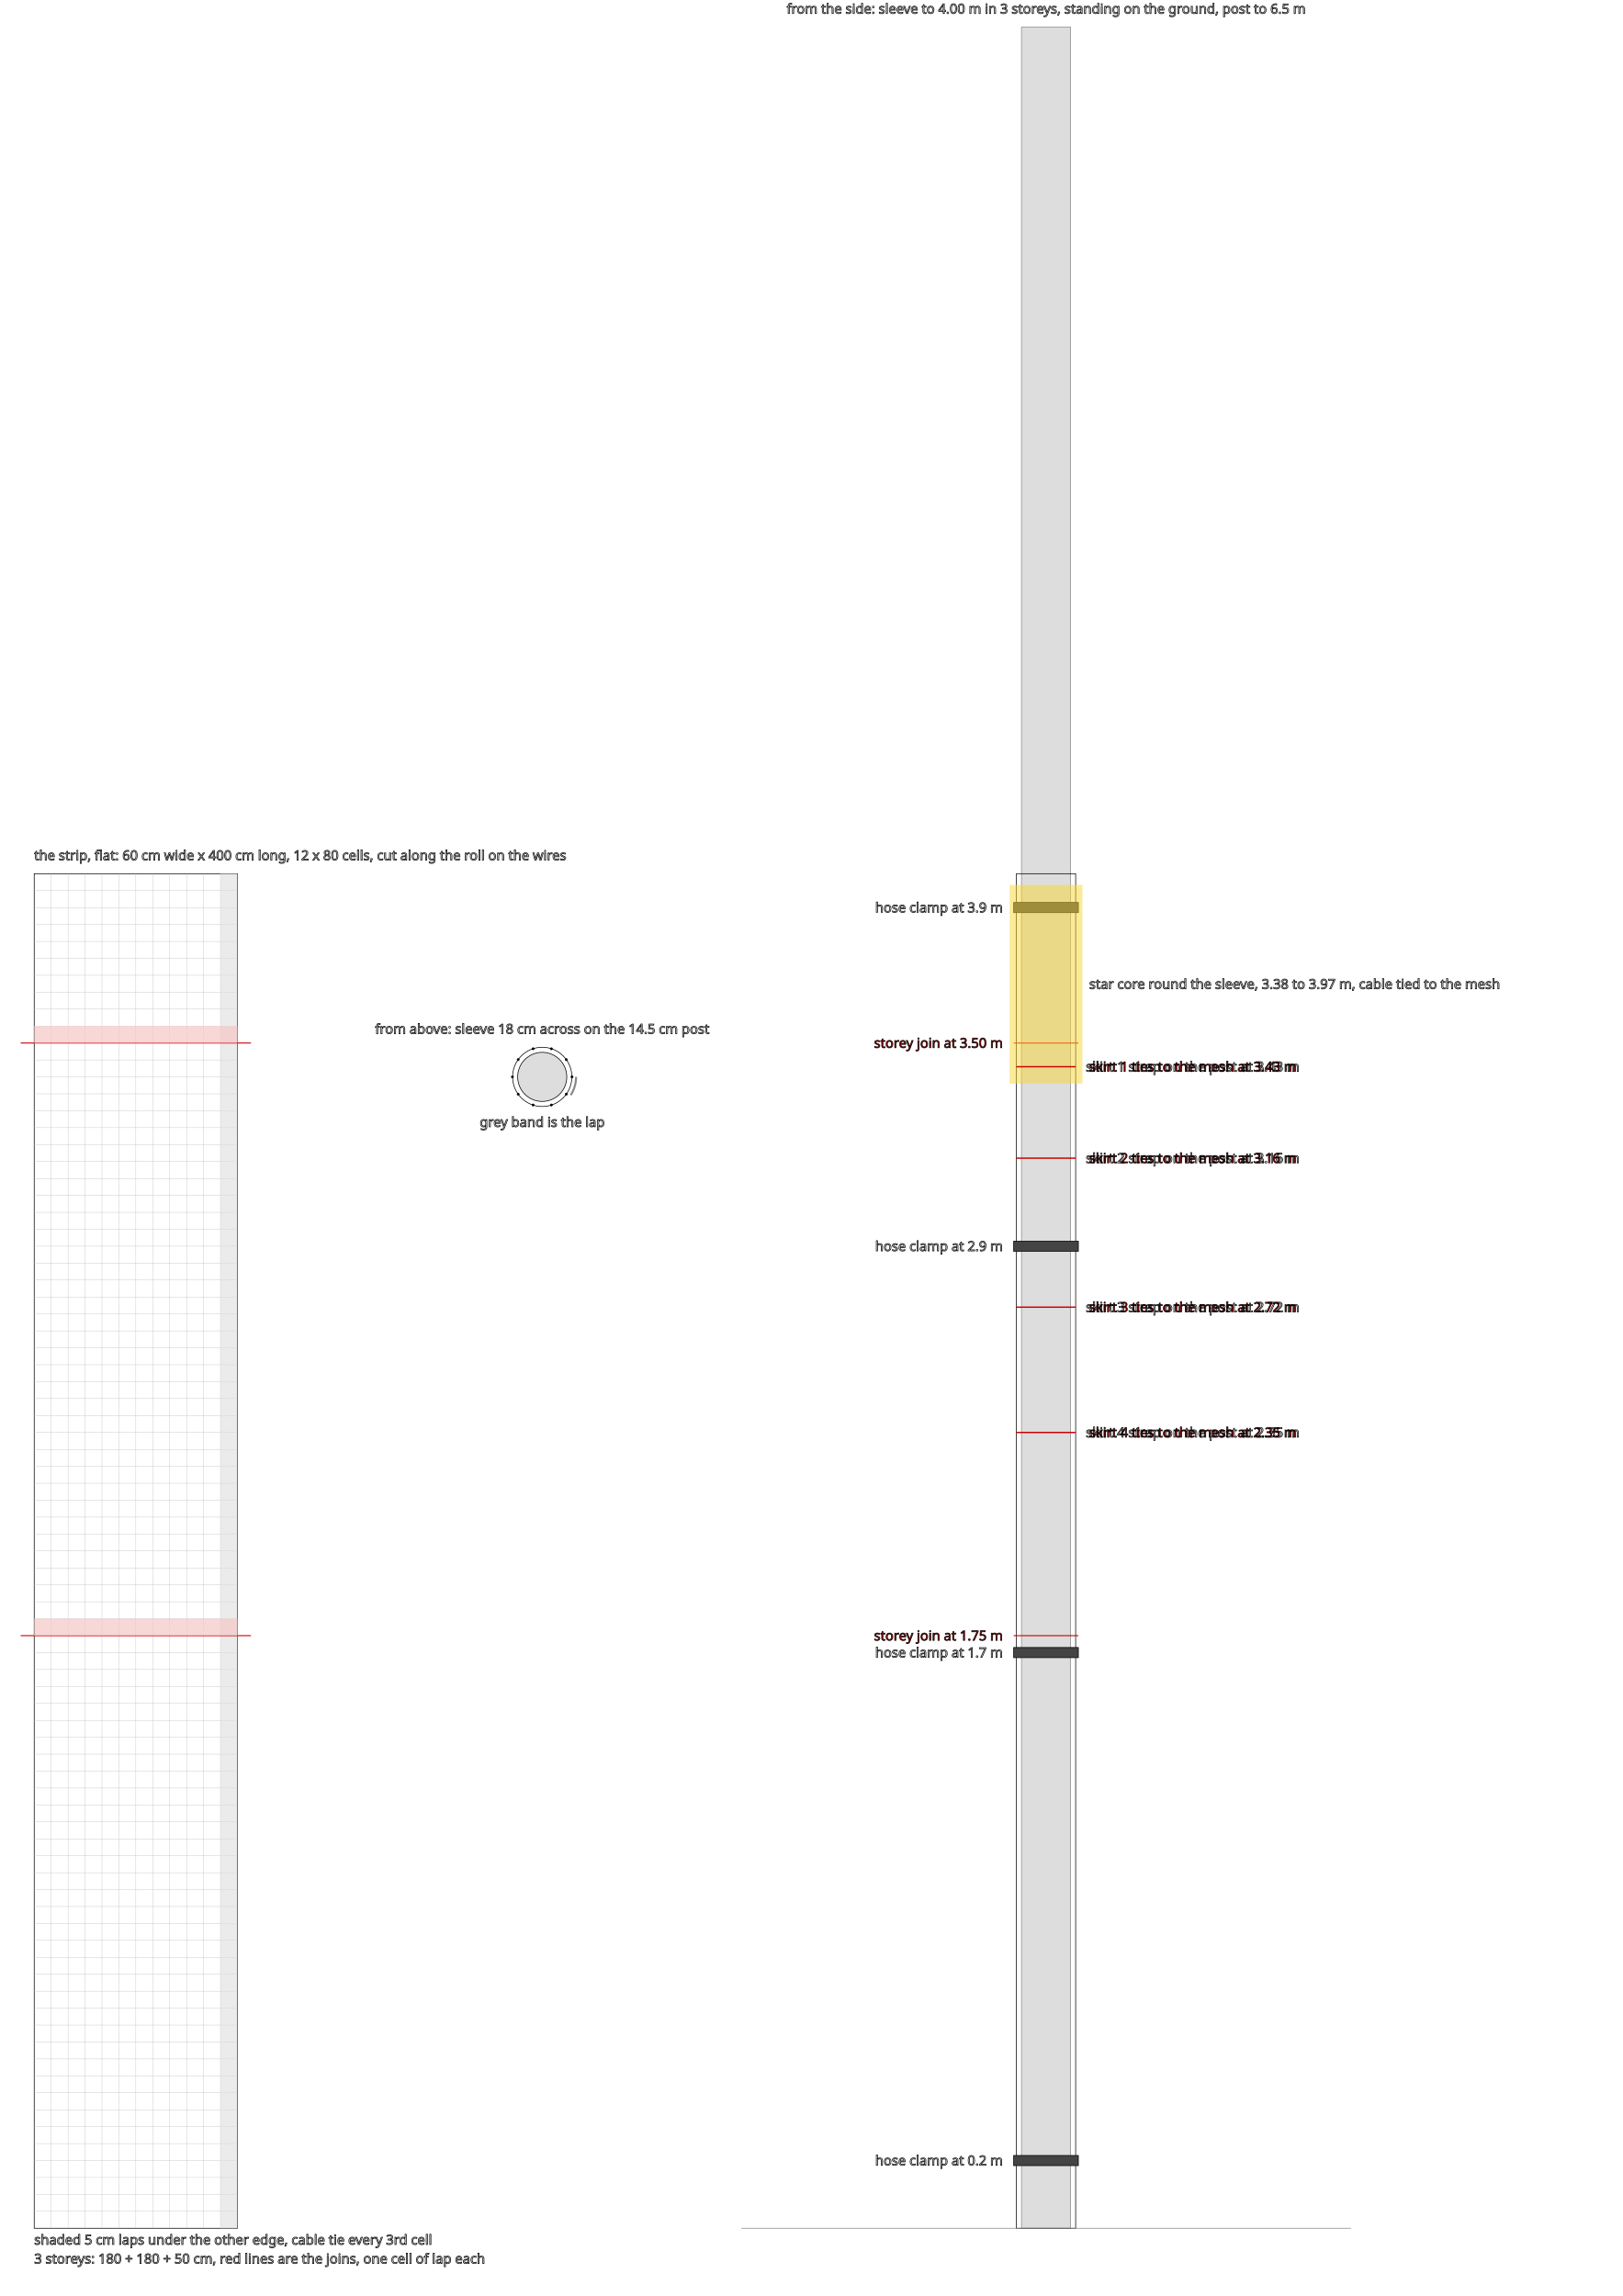
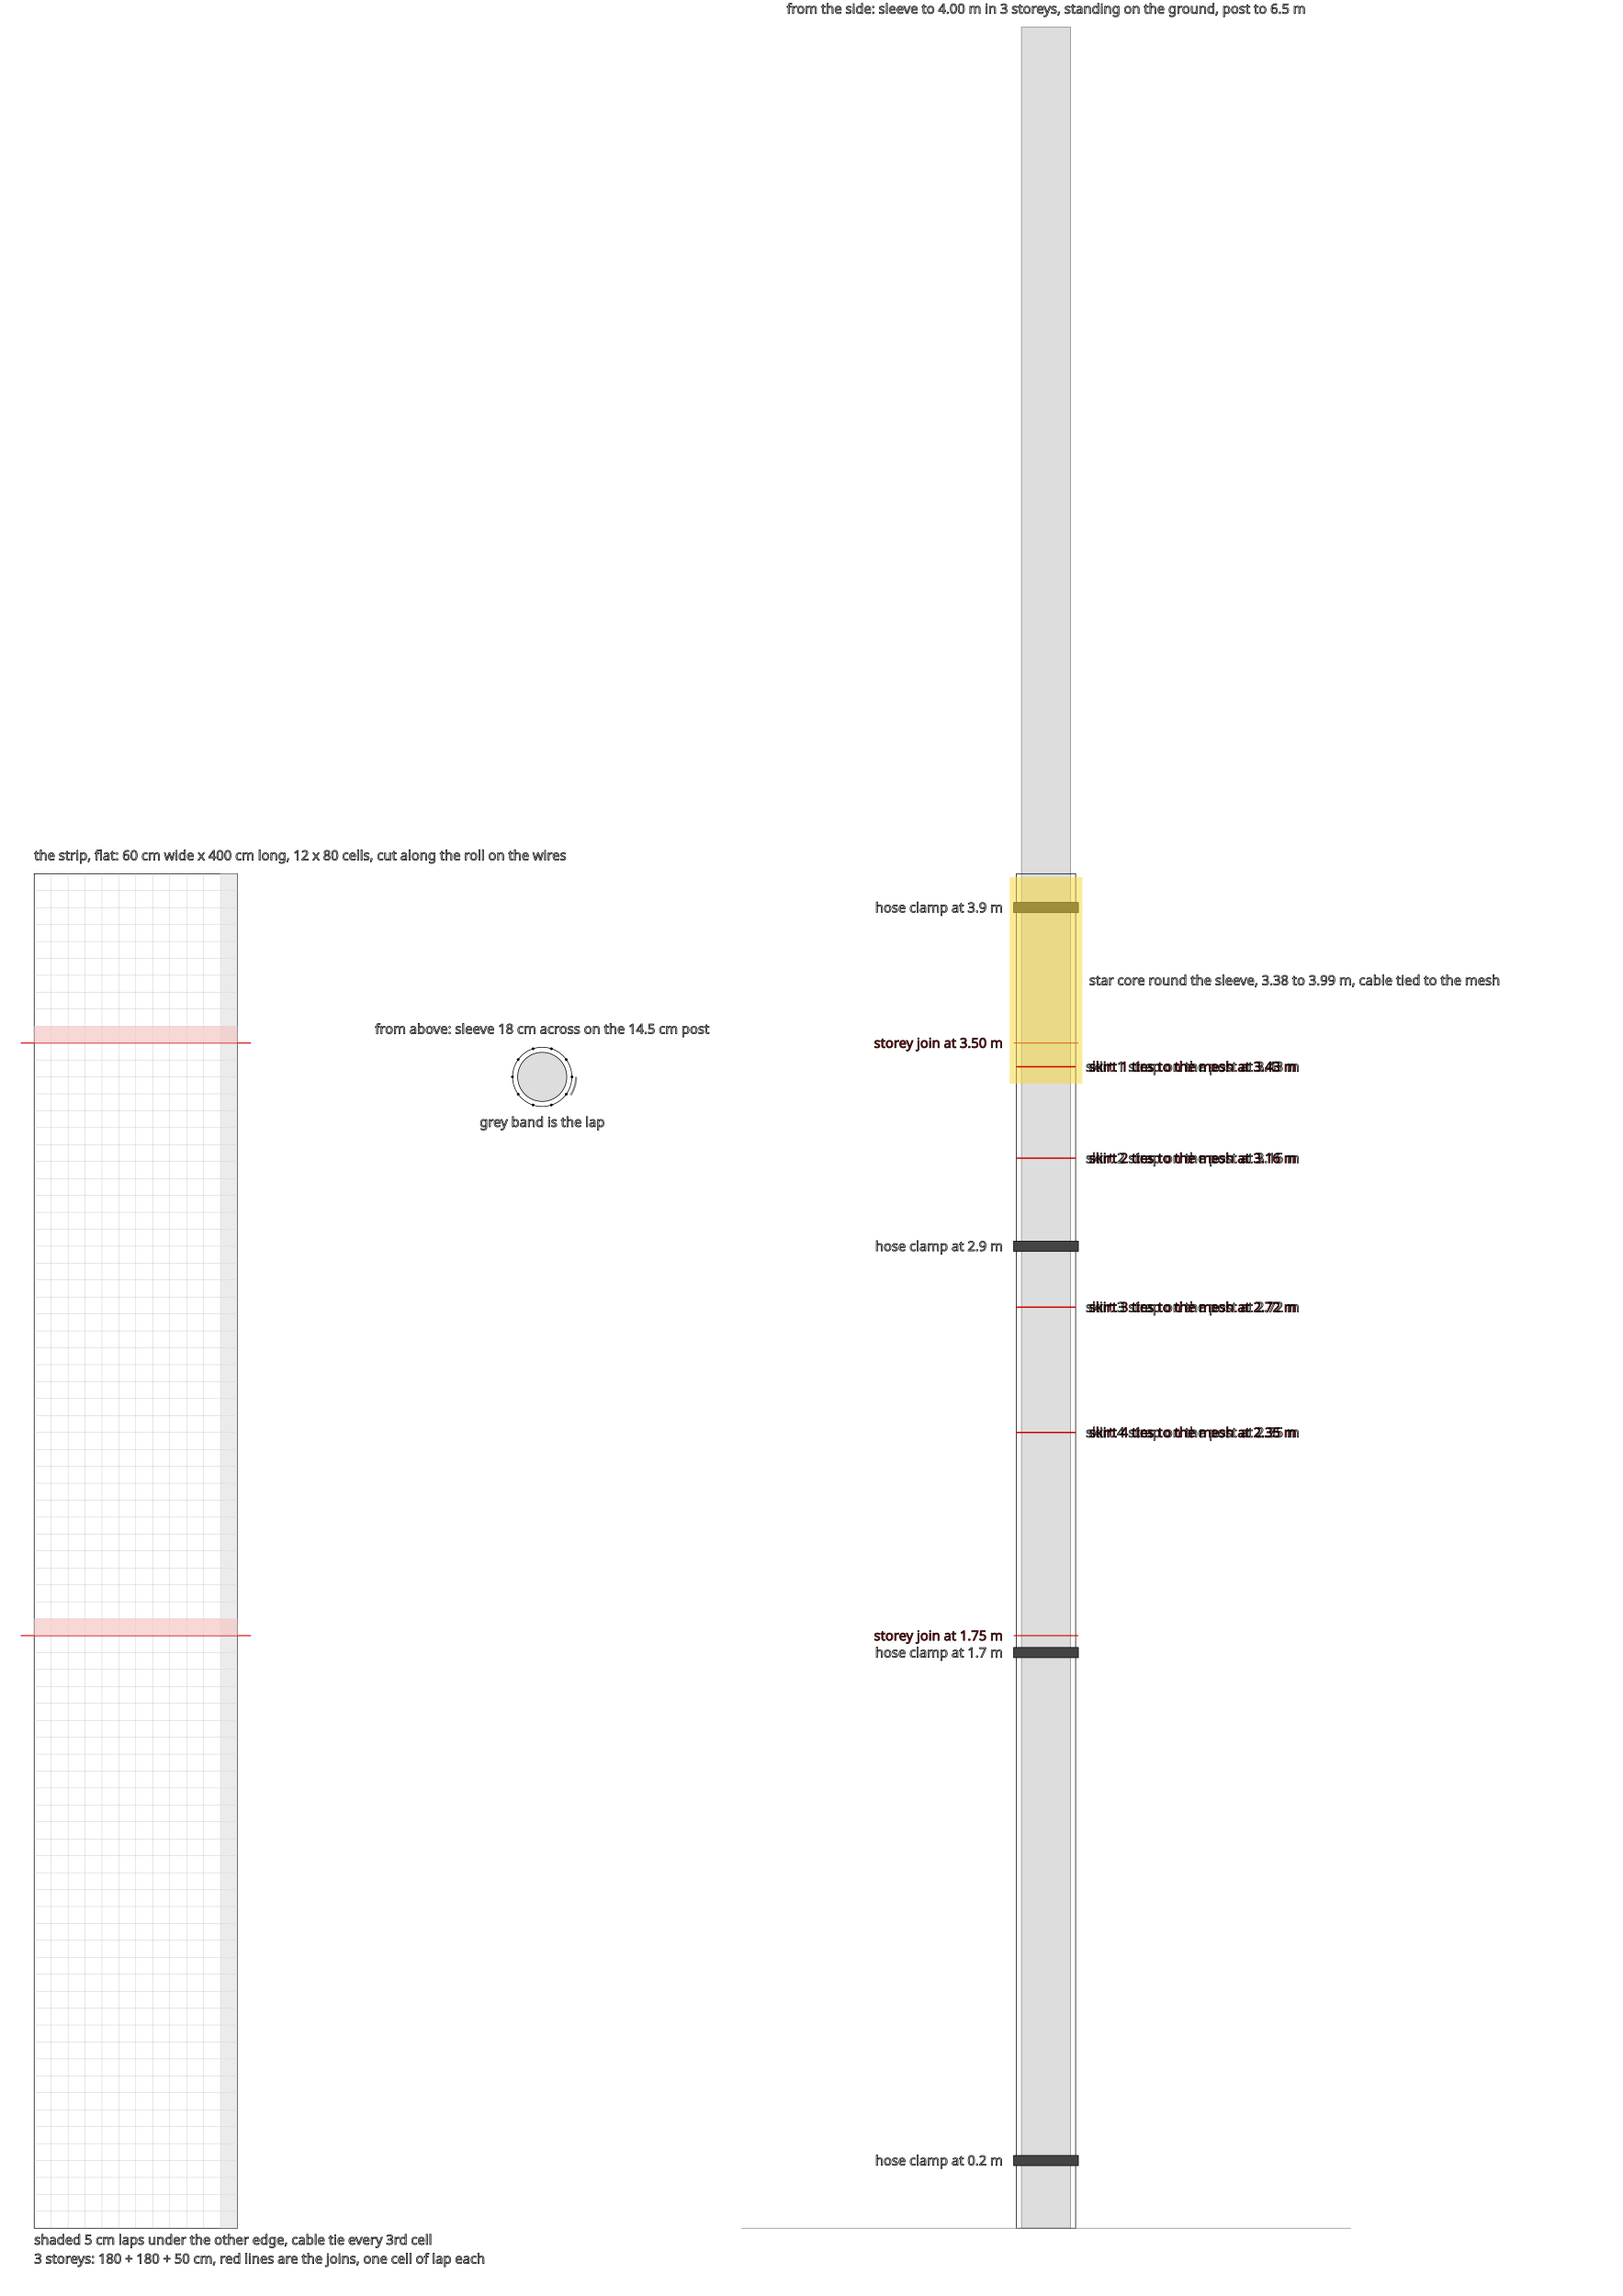
<svg xmlns="http://www.w3.org/2000/svg" viewBox="-100 -2580 4788 6780" width="479mm" height="678mm">
  <g fill="none" stroke="#000" stroke-width="2" font-family="sans-serif" font-size="40">
    <rect x="0" y="0" width="600" height="4000" />
    <line x1="50" y1="0" x2="50" y2="4000" stroke="#bbb" stroke-width="1" />
    <line x1="100" y1="0" x2="100" y2="4000" stroke="#bbb" stroke-width="1" />
    <line x1="150" y1="0" x2="150" y2="4000" stroke="#bbb" stroke-width="1" />
    <line x1="200" y1="0" x2="200" y2="4000" stroke="#bbb" stroke-width="1" />
    <line x1="250" y1="0" x2="250" y2="4000" stroke="#bbb" stroke-width="1" />
    <line x1="300" y1="0" x2="300" y2="4000" stroke="#bbb" stroke-width="1" />
    <line x1="350" y1="0" x2="350" y2="4000" stroke="#bbb" stroke-width="1" />
    <line x1="400" y1="0" x2="400" y2="4000" stroke="#bbb" stroke-width="1" />
    <line x1="450" y1="0" x2="450" y2="4000" stroke="#bbb" stroke-width="1" />
    <line x1="500" y1="0" x2="500" y2="4000" stroke="#bbb" stroke-width="1" />
    <line x1="550" y1="0" x2="550" y2="4000" stroke="#bbb" stroke-width="1" />
    <line x1="0" y1="50" x2="600" y2="50" stroke="#bbb" stroke-width="1" />
    <line x1="0" y1="100" x2="600" y2="100" stroke="#bbb" stroke-width="1" />
    <line x1="0" y1="150" x2="600" y2="150" stroke="#bbb" stroke-width="1" />
    <line x1="0" y1="200" x2="600" y2="200" stroke="#bbb" stroke-width="1" />
    <line x1="0" y1="250" x2="600" y2="250" stroke="#bbb" stroke-width="1" />
    <line x1="0" y1="300" x2="600" y2="300" stroke="#bbb" stroke-width="1" />
    <line x1="0" y1="350" x2="600" y2="350" stroke="#bbb" stroke-width="1" />
    <line x1="0" y1="400" x2="600" y2="400" stroke="#bbb" stroke-width="1" />
    <line x1="0" y1="450" x2="600" y2="450" stroke="#bbb" stroke-width="1" />
    <line x1="0" y1="500" x2="600" y2="500" stroke="#bbb" stroke-width="1" />
    <line x1="0" y1="550" x2="600" y2="550" stroke="#bbb" stroke-width="1" />
    <line x1="0" y1="600" x2="600" y2="600" stroke="#bbb" stroke-width="1" />
    <line x1="0" y1="650" x2="600" y2="650" stroke="#bbb" stroke-width="1" />
    <line x1="0" y1="700" x2="600" y2="700" stroke="#bbb" stroke-width="1" />
    <line x1="0" y1="750" x2="600" y2="750" stroke="#bbb" stroke-width="1" />
    <line x1="0" y1="800" x2="600" y2="800" stroke="#bbb" stroke-width="1" />
    <line x1="0" y1="850" x2="600" y2="850" stroke="#bbb" stroke-width="1" />
    <line x1="0" y1="900" x2="600" y2="900" stroke="#bbb" stroke-width="1" />
    <line x1="0" y1="950" x2="600" y2="950" stroke="#bbb" stroke-width="1" />
    <line x1="0" y1="1000" x2="600" y2="1000" stroke="#bbb" stroke-width="1" />
    <line x1="0" y1="1050" x2="600" y2="1050" stroke="#bbb" stroke-width="1" />
    <line x1="0" y1="1100" x2="600" y2="1100" stroke="#bbb" stroke-width="1" />
    <line x1="0" y1="1150" x2="600" y2="1150" stroke="#bbb" stroke-width="1" />
    <line x1="0" y1="1200" x2="600" y2="1200" stroke="#bbb" stroke-width="1" />
    <line x1="0" y1="1250" x2="600" y2="1250" stroke="#bbb" stroke-width="1" />
    <line x1="0" y1="1300" x2="600" y2="1300" stroke="#bbb" stroke-width="1" />
    <line x1="0" y1="1350" x2="600" y2="1350" stroke="#bbb" stroke-width="1" />
    <line x1="0" y1="1400" x2="600" y2="1400" stroke="#bbb" stroke-width="1" />
    <line x1="0" y1="1450" x2="600" y2="1450" stroke="#bbb" stroke-width="1" />
    <line x1="0" y1="1500" x2="600" y2="1500" stroke="#bbb" stroke-width="1" />
    <line x1="0" y1="1550" x2="600" y2="1550" stroke="#bbb" stroke-width="1" />
    <line x1="0" y1="1600" x2="600" y2="1600" stroke="#bbb" stroke-width="1" />
    <line x1="0" y1="1650" x2="600" y2="1650" stroke="#bbb" stroke-width="1" />
    <line x1="0" y1="1700" x2="600" y2="1700" stroke="#bbb" stroke-width="1" />
    <line x1="0" y1="1750" x2="600" y2="1750" stroke="#bbb" stroke-width="1" />
    <line x1="0" y1="1800" x2="600" y2="1800" stroke="#bbb" stroke-width="1" />
    <line x1="0" y1="1850" x2="600" y2="1850" stroke="#bbb" stroke-width="1" />
    <line x1="0" y1="1900" x2="600" y2="1900" stroke="#bbb" stroke-width="1" />
    <line x1="0" y1="1950" x2="600" y2="1950" stroke="#bbb" stroke-width="1" />
    <line x1="0" y1="2000" x2="600" y2="2000" stroke="#bbb" stroke-width="1" />
    <line x1="0" y1="2050" x2="600" y2="2050" stroke="#bbb" stroke-width="1" />
    <line x1="0" y1="2100" x2="600" y2="2100" stroke="#bbb" stroke-width="1" />
    <line x1="0" y1="2150" x2="600" y2="2150" stroke="#bbb" stroke-width="1" />
    <line x1="0" y1="2200" x2="600" y2="2200" stroke="#bbb" stroke-width="1" />
    <line x1="0" y1="2250" x2="600" y2="2250" stroke="#bbb" stroke-width="1" />
    <line x1="0" y1="2300" x2="600" y2="2300" stroke="#bbb" stroke-width="1" />
    <line x1="0" y1="2350" x2="600" y2="2350" stroke="#bbb" stroke-width="1" />
    <line x1="0" y1="2400" x2="600" y2="2400" stroke="#bbb" stroke-width="1" />
    <line x1="0" y1="2450" x2="600" y2="2450" stroke="#bbb" stroke-width="1" />
    <line x1="0" y1="2500" x2="600" y2="2500" stroke="#bbb" stroke-width="1" />
    <line x1="0" y1="2550" x2="600" y2="2550" stroke="#bbb" stroke-width="1" />
    <line x1="0" y1="2600" x2="600" y2="2600" stroke="#bbb" stroke-width="1" />
    <line x1="0" y1="2650" x2="600" y2="2650" stroke="#bbb" stroke-width="1" />
    <line x1="0" y1="2700" x2="600" y2="2700" stroke="#bbb" stroke-width="1" />
    <line x1="0" y1="2750" x2="600" y2="2750" stroke="#bbb" stroke-width="1" />
    <line x1="0" y1="2800" x2="600" y2="2800" stroke="#bbb" stroke-width="1" />
    <line x1="0" y1="2850" x2="600" y2="2850" stroke="#bbb" stroke-width="1" />
    <line x1="0" y1="2900" x2="600" y2="2900" stroke="#bbb" stroke-width="1" />
    <line x1="0" y1="2950" x2="600" y2="2950" stroke="#bbb" stroke-width="1" />
    <line x1="0" y1="3000" x2="600" y2="3000" stroke="#bbb" stroke-width="1" />
    <line x1="0" y1="3050" x2="600" y2="3050" stroke="#bbb" stroke-width="1" />
    <line x1="0" y1="3100" x2="600" y2="3100" stroke="#bbb" stroke-width="1" />
    <line x1="0" y1="3150" x2="600" y2="3150" stroke="#bbb" stroke-width="1" />
    <line x1="0" y1="3200" x2="600" y2="3200" stroke="#bbb" stroke-width="1" />
    <line x1="0" y1="3250" x2="600" y2="3250" stroke="#bbb" stroke-width="1" />
    <line x1="0" y1="3300" x2="600" y2="3300" stroke="#bbb" stroke-width="1" />
    <line x1="0" y1="3350" x2="600" y2="3350" stroke="#bbb" stroke-width="1" />
    <line x1="0" y1="3400" x2="600" y2="3400" stroke="#bbb" stroke-width="1" />
    <line x1="0" y1="3450" x2="600" y2="3450" stroke="#bbb" stroke-width="1" />
    <line x1="0" y1="3500" x2="600" y2="3500" stroke="#bbb" stroke-width="1" />
    <line x1="0" y1="3550" x2="600" y2="3550" stroke="#bbb" stroke-width="1" />
    <line x1="0" y1="3600" x2="600" y2="3600" stroke="#bbb" stroke-width="1" />
    <line x1="0" y1="3650" x2="600" y2="3650" stroke="#bbb" stroke-width="1" />
    <line x1="0" y1="3700" x2="600" y2="3700" stroke="#bbb" stroke-width="1" />
    <line x1="0" y1="3750" x2="600" y2="3750" stroke="#bbb" stroke-width="1" />
    <line x1="0" y1="3800" x2="600" y2="3800" stroke="#bbb" stroke-width="1" />
    <line x1="0" y1="3850" x2="600" y2="3850" stroke="#bbb" stroke-width="1" />
    <line x1="0" y1="3900" x2="600" y2="3900" stroke="#bbb" stroke-width="1" />
    <line x1="0" y1="3950" x2="600" y2="3950" stroke="#bbb" stroke-width="1" />
    <rect x="550" y="0" width="50" height="4000" fill="#ddd" fill-opacity="0.6" stroke="none" />
    <text x="0" y="-40">the strip, flat: 60 cm wide x 400 cm long, 12 x 80 cells, cut along the roll on the wires</text>
    <line x1="-40" y1="2250" x2="640" y2="2250" stroke="#c00" stroke-width="3" />
    <rect x="0" y="2200" width="600" height="50" fill="#f6c6c6" fill-opacity="0.7" stroke="none" />
    <line x1="-40" y1="500" x2="640" y2="500" stroke="#c00" stroke-width="3" />
    <rect x="0" y="450" width="600" height="50" fill="#f6c6c6" fill-opacity="0.7" stroke="none" />
    <text x="0" y="4048.0">shaded 5 cm laps under the other edge, cable tie every 3rd cell</text>
    <text x="0" y="4104.0">3 storeys: 180 + 180 + 50 cm, red lines are the joins, one cell of lap each</text>
    <circle cx="1500" cy="600" r="72.5" fill="#ddd" />
    <circle cx="1500" cy="600" r="87.5" />
    <circle cx="1588" cy="600" r="3" fill="#000" />
    <circle cx="1571" cy="651" r="3" fill="#000" />
    <circle cx="1527" cy="683" r="3" fill="#000" />
    <circle cx="1473" cy="683" r="3" fill="#000" />
    <circle cx="1429" cy="651" r="3" fill="#000" />
    <circle cx="1412" cy="600" r="3" fill="#000" />
    <circle cx="1429" cy="549" r="3" fill="#000" />
    <circle cx="1473" cy="517" r="3" fill="#000" />
    <circle cx="1527" cy="517" r="3" fill="#000" />
    <circle cx="1571" cy="549" r="3" fill="#000" />
    <path d="M 1600 600 A 99.5 99.5 0 0 1 1584 654" stroke="#888" stroke-width="6" />
    <text x="1500" y="472.5" text-anchor="middle">from above: sleeve 18 cm across on the 14.5 cm post</text>
    <text x="1500" y="747.5" text-anchor="middle">grey band is the lap</text>
    <rect x="2915" y="-2500" width="145" height="6500" fill="#ddd" stroke="#888" />
    <rect x="2900" y="0" width="175" height="4000" />
    <line x1="2892" y1="2250" x2="3083" y2="2250" stroke="#c00" stroke-width="3" />
    <text x="2860" y="2264" text-anchor="end" fill="#c00">storey join at 1.75 m</text>
    <line x1="2892" y1="500" x2="3083" y2="500" stroke="#c00" stroke-width="3" />
    <text x="2860" y="514" text-anchor="end" fill="#c00">storey join at 3.50 m</text>
    <rect x="2892" y="3785" width="191" height="30" fill="#444" />
    <text x="2860" y="3814" text-anchor="end">hose clamp at 0.2 m</text>
    <rect x="2892" y="2285" width="191" height="30" fill="#444" />
    <text x="2860" y="2314" text-anchor="end">hose clamp at 1.7 m</text>
    <rect x="2892" y="1085" width="191" height="30" fill="#444" />
    <text x="2860" y="1114" text-anchor="end">hose clamp at 2.9 m</text>
    <rect x="2892" y="85" width="191" height="30" fill="#444" />
    <text x="2860" y="114" text-anchor="end">hose clamp at 3.9 m</text>
    <line x1="2088" y1="4000" x2="3888" y2="4000" stroke="#888" />
-     <rect x="2880" y="33" width="215" height="587" fill="#f9d933" fill-opacity="0.5" stroke="none" />
-     <text x="3115" y="340">star core round the sleeve, 3.38 to 3.97 m, cable tied to the mesh</text>
+     <rect x="2880" y="10" width="215" height="610" fill="#f9d933" fill-opacity="0.5" stroke="none" />
+     <text x="3115" y="329">star core round the sleeve, 3.38 to 3.99 m, cable tied to the mesh</text>
    <line x1="2900" y1="570" x2="3075" y2="570" stroke="#c00" stroke-width="4" />
    <text x="3115" y="584" fill="#c00">skirt 1 ties to the mesh at 3.43 m</text>
    <text x="3105" y="584">skirt 1 strap on the post at 3.43 m</text>
    <line x1="2900" y1="840" x2="3075" y2="840" stroke="#c00" stroke-width="4" />
    <text x="3115" y="854" fill="#c00">skirt 2 ties to the mesh at 3.16 m</text>
    <text x="3105" y="854">skirt 2 strap on the post at 3.16 m</text>
    <line x1="2900" y1="1280" x2="3075" y2="1280" stroke="#c00" stroke-width="4" />
    <text x="3115" y="1294" fill="#c00">skirt 3 ties to the mesh at 2.72 m</text>
    <text x="3105" y="1294">skirt 3 strap on the post at 2.72 m</text>
    <line x1="2900" y1="1650" x2="3075" y2="1650" stroke="#c00" stroke-width="4" />
    <text x="3115" y="1664" fill="#c00">skirt 4 ties to the mesh at 2.35 m</text>
    <text x="3105" y="1664">skirt 4 strap on the post at 2.35 m</text>
    <text x="2988" y="-2540" text-anchor="middle">from the side: sleeve to 4.00 m in 3 storeys, standing on the ground, post to 6.5 m</text>
  </g>
</svg>
